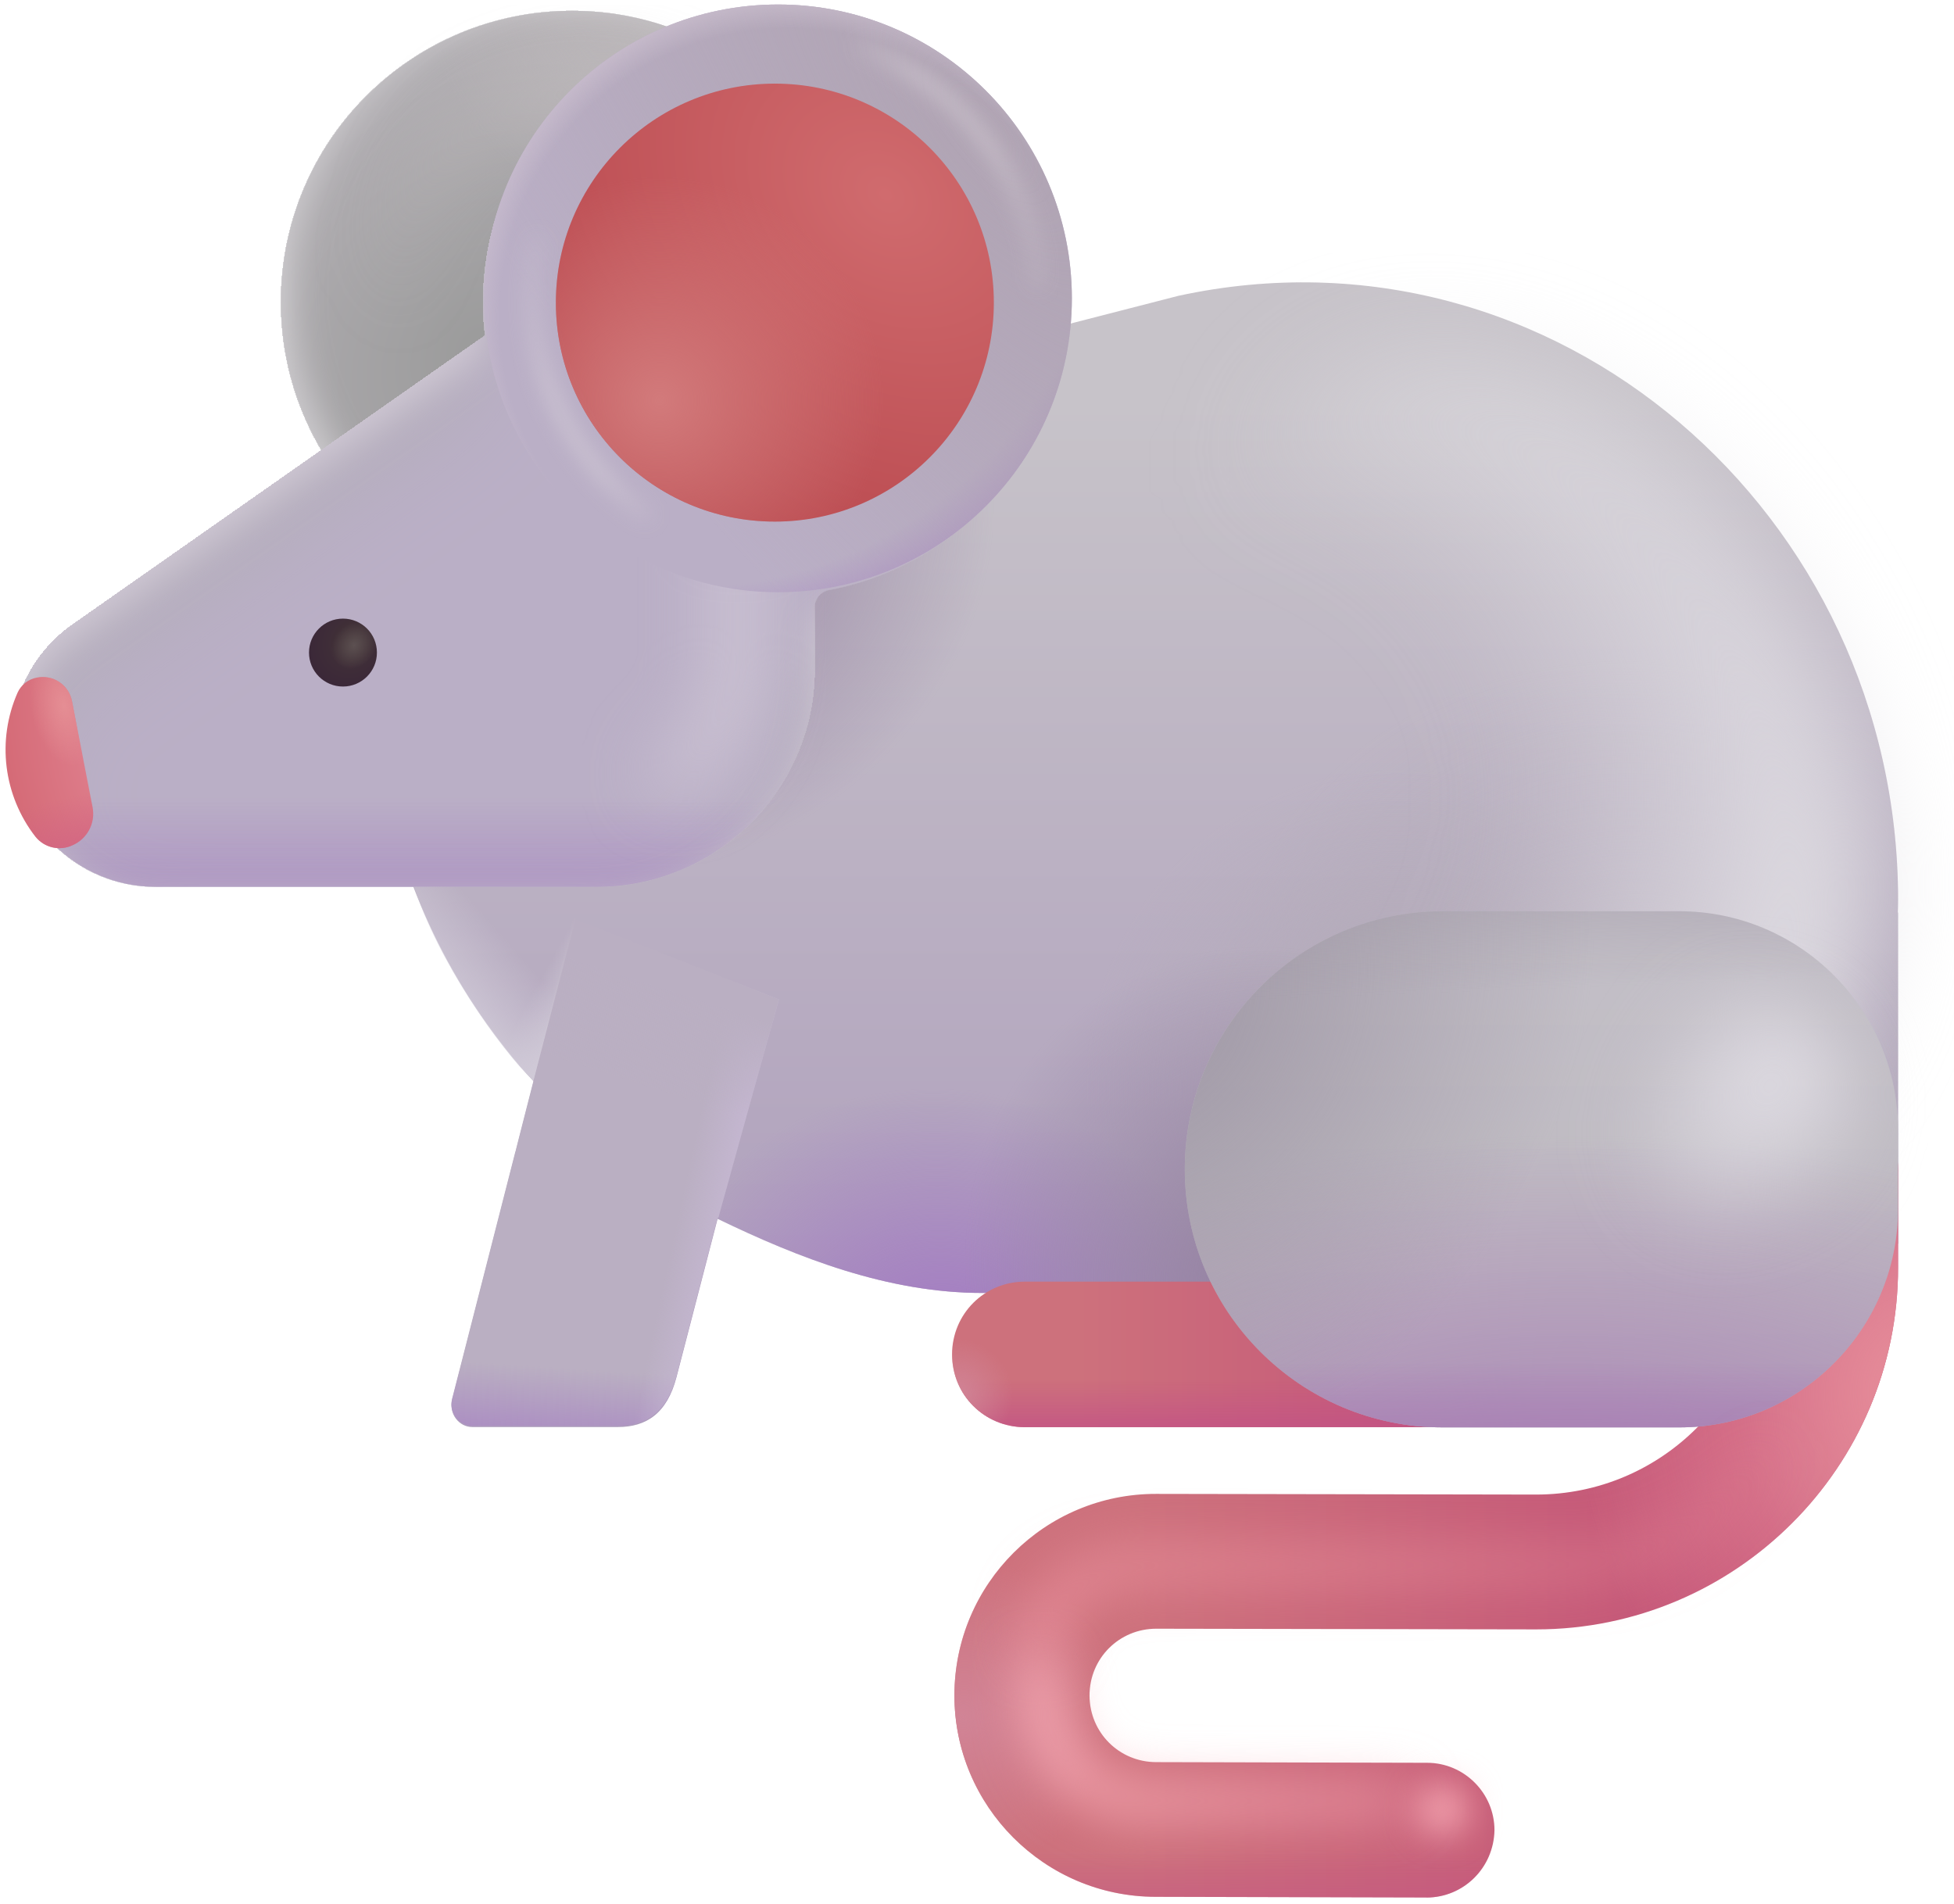
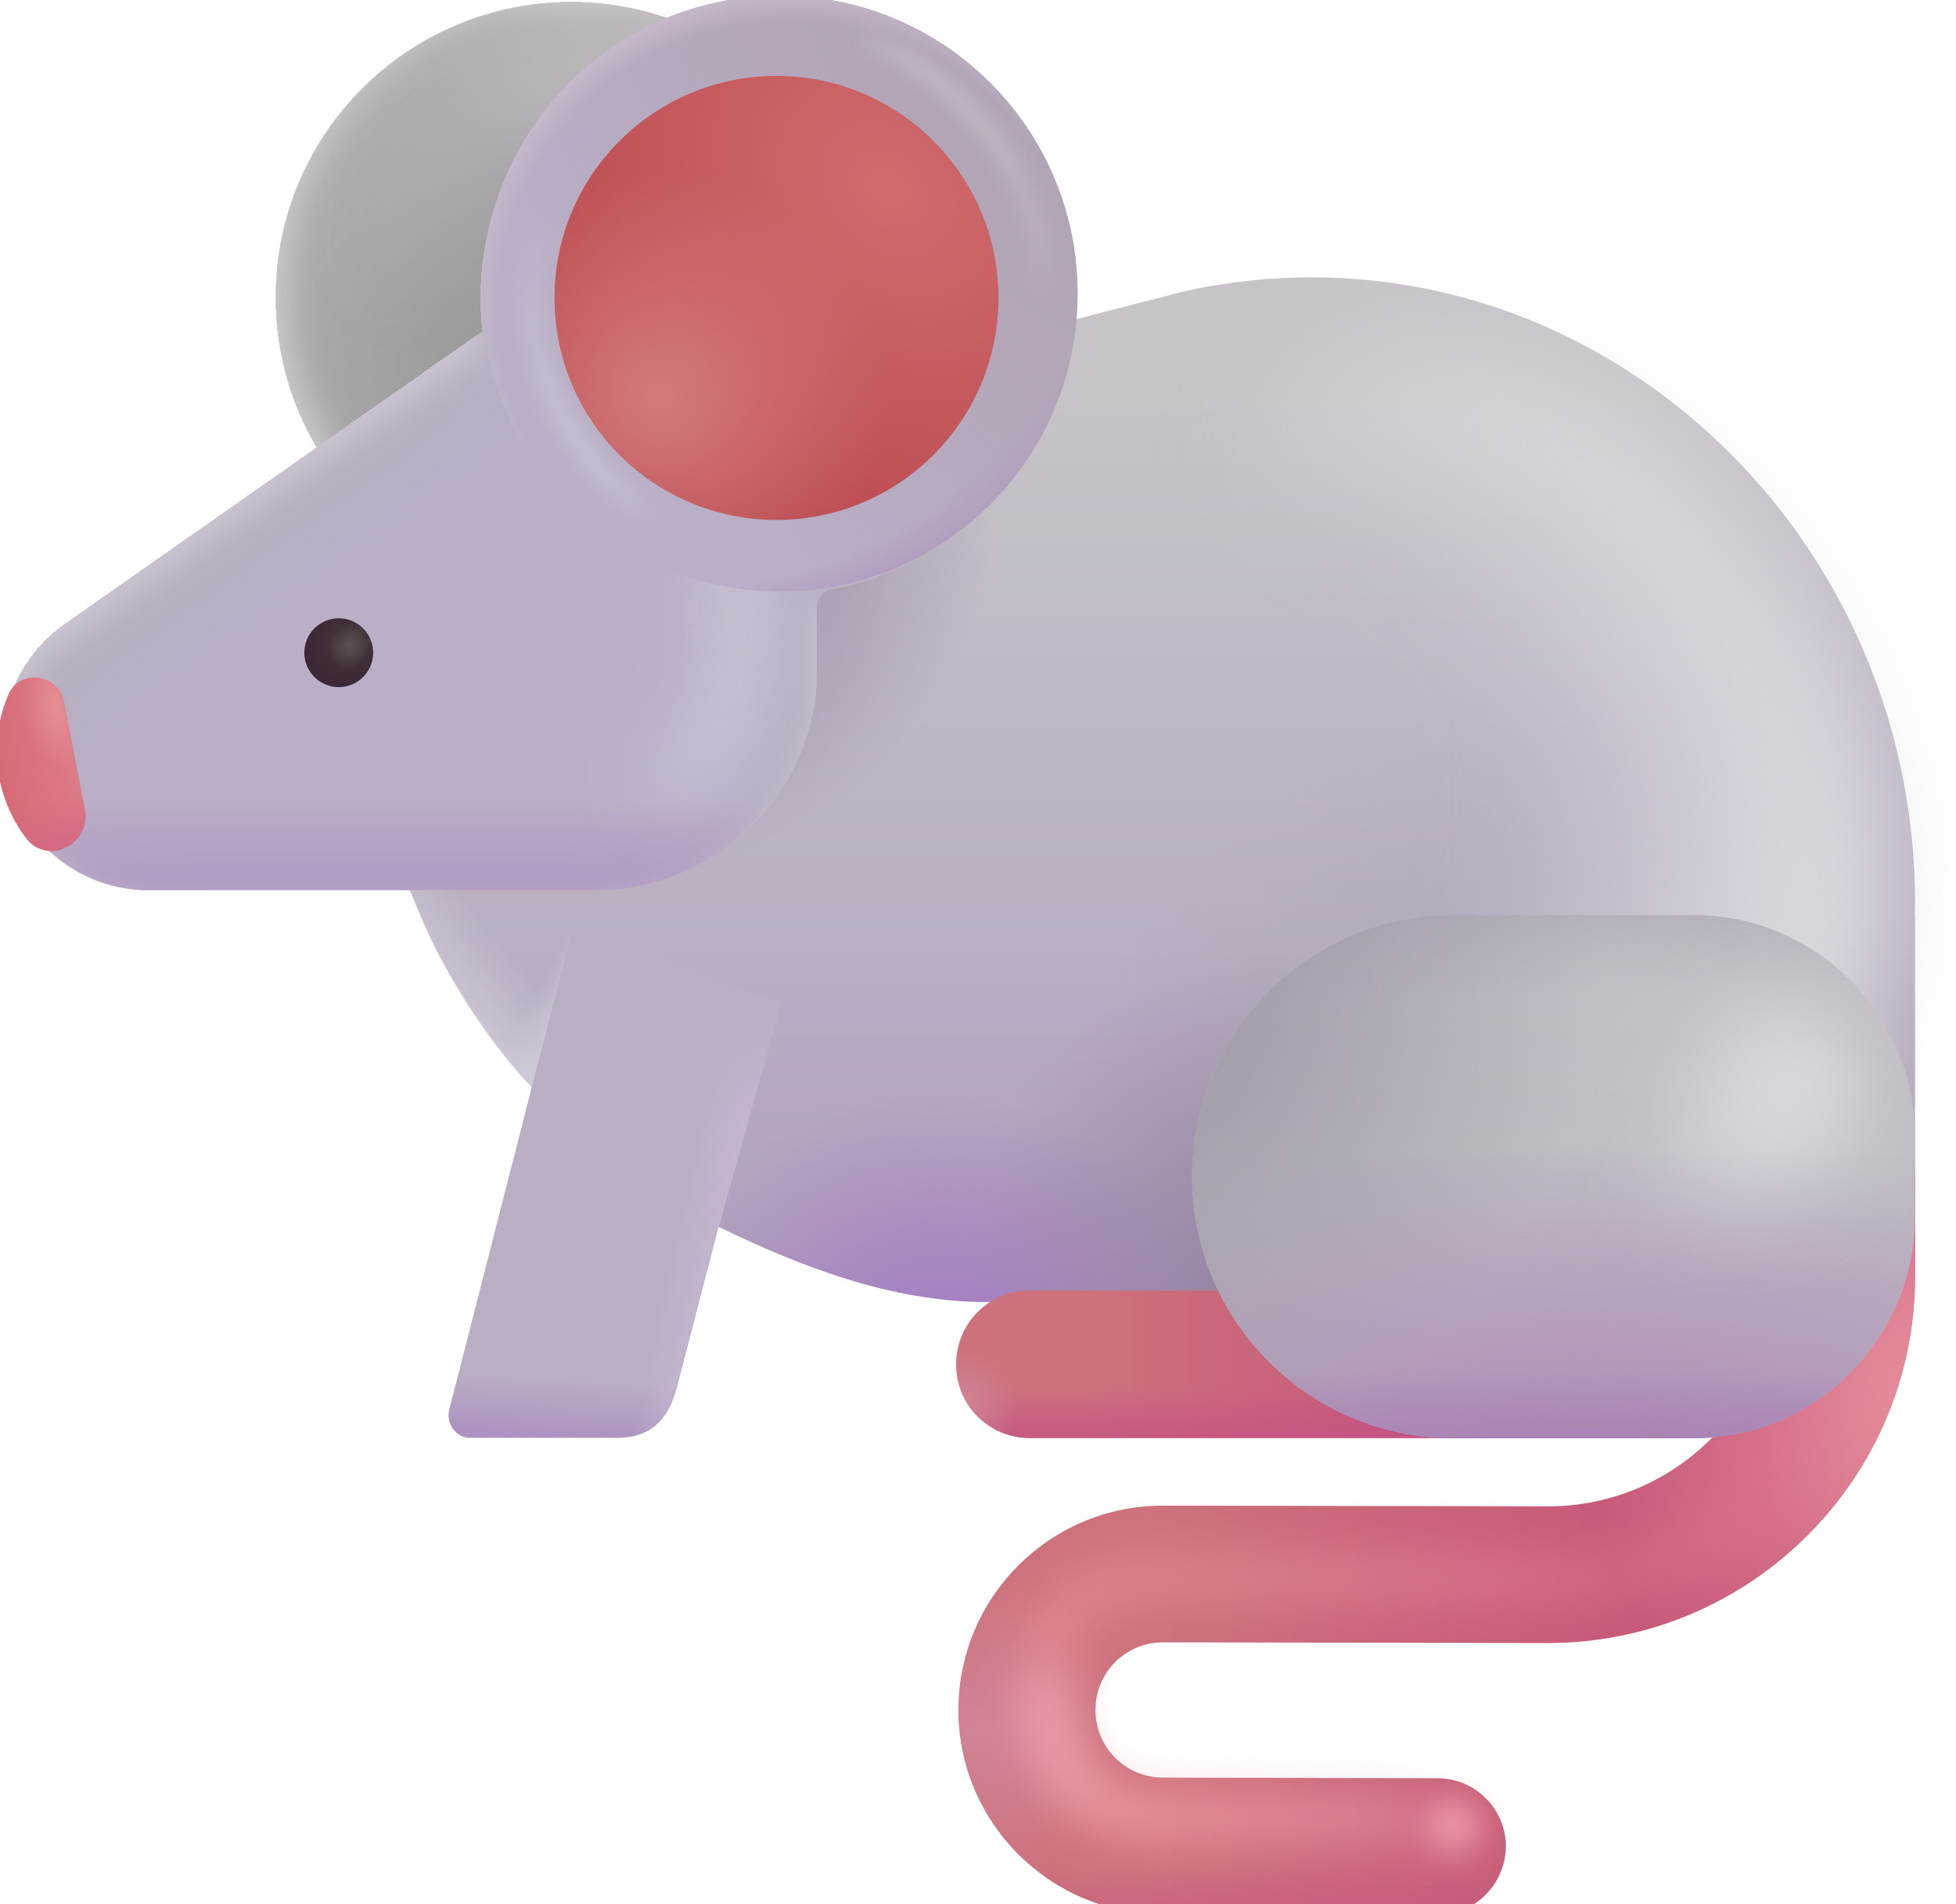
- <svg xmlns="http://www.w3.org/2000/svg" viewBox="1.25 2.37 29.00 28.25">
+ <svg xmlns="http://www.w3.org/2000/svg" viewBox="1.38 2.50 28.64 27.87">
  <g fill="none">
    <path fill="url(#mouse-iDk549b)" d="m6.18 9.99l12.56-3.23c5.59-1.21 10.68 3.24 10.68 8.96q0 .096-.004.193h.004v4.915l-5.293.878v-.174a6 6 0 0 1-.567.027h-7.73c-1.4 0-2.73-.52-3.93-1.1l-.61 2.35c-.14.54-.45.74-.87.74H8.26c-.2 0-.35-.2-.3-.4l1.21-4.73a9.07 9.07 0 0 1-2.22-4.41z" />
    <path fill="url(#mouse-if5PWVd)" d="m6.18 9.99l12.56-3.23c5.59-1.21 10.68 3.24 10.68 8.96q0 .096-.004.193h.004v4.915l-5.293.878v-.174a6 6 0 0 1-.567.027h-7.73c-1.4 0-2.73-.52-3.93-1.1l-.61 2.35c-.14.54-.45.74-.87.74H8.26c-.2 0-.35-.2-.3-.4l1.21-4.73a9.07 9.07 0 0 1-2.22-4.41z" />
    <path fill="url(#mouse-iy1fjTb)" d="m6.18 9.99l12.56-3.23c5.59-1.21 10.68 3.24 10.68 8.96q0 .096-.004.193h.004v4.915l-5.293.878v-.174a6 6 0 0 1-.567.027h-7.73c-1.4 0-2.73-.52-3.93-1.1l-.61 2.35c-.14.54-.45.74-.87.74H8.26c-.2 0-.35-.2-.3-.4l1.21-4.73a9.07 9.07 0 0 1-2.22-4.41z" />
    <path fill="url(#mouse-i4eCU4d)" d="m6.18 9.99l12.56-3.23c5.59-1.21 10.68 3.24 10.68 8.96q0 .096-.004.193h.004v4.915l-5.293.878v-.174a6 6 0 0 1-.567.027h-7.73c-1.4 0-2.73-.52-3.93-1.1l-.61 2.35c-.14.54-.45.74-.87.74H8.26c-.2 0-.35-.2-.3-.4l1.21-4.73a9.07 9.07 0 0 1-2.22-4.41z" />
    <path fill="url(#mouse-iLS2Fve)" d="m6.18 9.99l12.56-3.23c5.59-1.21 10.68 3.24 10.68 8.96q0 .096-.004.193h.004v4.915l-5.293.878v-.174a6 6 0 0 1-.567.027h-7.73c-1.4 0-2.73-.52-3.93-1.1l-.61 2.35c-.14.54-.45.74-.87.74H8.26c-.2 0-.35-.2-.3-.4l1.21-4.73a9.07 9.07 0 0 1-2.22-4.41z" />
    <path fill="url(#mouse-iBi4G1b)" d="m6.18 9.99l12.56-3.23c5.59-1.21 10.68 3.24 10.68 8.96q0 .096-.004.193h.004v4.915l-5.293.878v-.174a6 6 0 0 1-.567.027h-7.73c-1.4 0-2.73-.52-3.93-1.1l-.61 2.35c-.14.54-.45.74-.87.74H8.26c-.2 0-.35-.2-.3-.4l1.21-4.73a9.07 9.07 0 0 1-2.22-4.41z" />
    <g filter="url(#mouse-iE0eJYb)">
      <ellipse cx="24.136" cy="13.364" fill="url(#mouse-io47WJb)" rx="4.113" ry="6.284" transform="rotate(-33.14 24.136 13.364)" />
    </g>
    <g filter="url(#mouse-iUdQzAe)">
      <path fill="url(#mouse-iHVWerd)" d="M9.74 11.171a4.32 4.32 0 1 0 0-8.64a4.32 4.32 0 0 0 0 8.64" />
      <path fill="url(#mouse-iKT4lBd)" d="M9.74 11.171a4.32 4.32 0 1 0 0-8.64a4.32 4.32 0 0 0 0 8.64" />
    </g>
    <g filter="url(#mouse-imCb1mx)">
      <path stroke="url(#mouse-iN5QC3d)" stroke-linecap="round" stroke-width=".5" d="M7.108 7.156c-.084-.541-.007-1.843.968-2.718s2.344-.803 2.906-.657" />
    </g>
    <path fill="url(#mouse-i6ohDxe)" d="M24.02 21.391h-7.56c-.6 0-1.08.48-1.08 1.08s.48 1.08 1.08 1.08h7.56c.6 0 1.08-.48 1.08-1.08s-.48-1.08-1.08-1.08" />
    <path fill="url(#mouse-ifRHJab)" d="M24.02 21.391h-7.56c-.6 0-1.08.48-1.08 1.08s.48 1.08 1.08 1.08h7.56c.6 0 1.08-.48 1.08-1.08s-.48-1.08-1.08-1.08" />
    <path fill="url(#mouse-iA6rc1d)" d="M24.02 21.391h-7.56c-.6 0-1.08.48-1.08 1.08s.48 1.08 1.08 1.08h7.56c.6 0 1.08-.48 1.08-1.08s-.48-1.08-1.08-1.08" />
    <g filter="url(#mouse-irWlNlc)">
      <path fill="#BAAFC6" d="M17.09 6.861c0-2.39-1.94-4.33-4.33-4.33a4.34 4.34 0 0 0-4.34 4.33c0 .17.01.33.03.49l-6.12 4.29c-.57.4-.91 1.05-.91 1.75c0 1.18.96 2.14 2.14 2.14h6.55c1.78 0 3.23-1.45 3.23-3.23v-.922a.26.26 0 0 1 .215-.253a4.35 4.35 0 0 0 3.535-4.265" />
      <path fill="url(#mouse-iA1F4be)" d="M17.09 6.861c0-2.39-1.94-4.33-4.33-4.33a4.34 4.34 0 0 0-4.34 4.33c0 .17.01.33.03.49l-6.12 4.29c-.57.4-.91 1.05-.91 1.75c0 1.18.96 2.14 2.14 2.14h6.55c1.78 0 3.23-1.45 3.23-3.23v-.922a.26.26 0 0 1 .215-.253a4.35 4.35 0 0 0 3.535-4.265" />
    </g>
    <path fill="url(#mouse-ihplz5c)" d="M6.34 12.559a.504.504 0 1 0 0-1.008a.504.504 0 0 0 0 1.008" />
    <path fill="url(#mouse-iCCOEST)" d="M6.34 12.559a.504.504 0 1 0 0-1.008a.504.504 0 0 0 0 1.008" />
    <path fill="url(#mouse-iplK1oc)" d="m22.42 30.531l-4.02-.01a2.99 2.99 0 0 1 .01-5.98l5.64.01c1.86 0 3.37-1.51 3.37-3.37V19.72c0-.55.45-1 1-1s1 .45 1 1v1.462c0 2.96-2.41 5.37-5.37 5.37l-5.64-.01c-.55 0-.99.44-.99.99s.44.99.99.99l4.02.01c.55 0 1 .45 1 1c-.01.56-.46 1-1.01 1" />
    <path fill="url(#mouse-iyu91vi)" d="m22.42 30.531l-4.02-.01a2.99 2.99 0 0 1 .01-5.98l5.64.01c1.86 0 3.37-1.51 3.37-3.37V19.72c0-.55.45-1 1-1s1 .45 1 1v1.462c0 2.96-2.41 5.37-5.37 5.37l-5.64-.01c-.55 0-.99.44-.99.99s.44.99.99.99l4.02.01c.55 0 1 .45 1 1c-.01.56-.46 1-1.01 1" />
    <path fill="url(#mouse-iPG1RFd)" d="m22.42 30.531l-4.02-.01a2.99 2.99 0 0 1 .01-5.98l5.64.01c1.86 0 3.37-1.51 3.37-3.37V19.72c0-.55.45-1 1-1s1 .45 1 1v1.462c0 2.96-2.41 5.37-5.37 5.37l-5.64-.01c-.55 0-.99.44-.99.99s.44.99.99.99l4.02.01c.55 0 1 .45 1 1c-.01.56-.46 1-1.01 1" />
    <path fill="url(#mouse-ifhZMUd)" d="m22.42 30.531l-4.02-.01a2.99 2.99 0 0 1 .01-5.98l5.64.01c1.86 0 3.37-1.51 3.37-3.37V19.72c0-.55.45-1 1-1s1 .45 1 1v1.462c0 2.96-2.41 5.37-5.37 5.37l-5.64-.01c-.55 0-.99.44-.99.99s.44.99.99.99l4.02.01c.55 0 1 .45 1 1c-.01.56-.46 1-1.01 1" />
    <path fill="url(#mouse-iXe0dUb)" d="m22.42 30.531l-4.02-.01a2.99 2.99 0 0 1 .01-5.98l5.64.01c1.86 0 3.37-1.51 3.37-3.37V19.72c0-.55.45-1 1-1s1 .45 1 1v1.462c0 2.96-2.41 5.37-5.37 5.37l-5.64-.01c-.55 0-.99.44-.99.99s.44.99.99.99l4.02.01c.55 0 1 .45 1 1c-.01.56-.46 1-1.01 1" />
    <path fill="url(#mouse-i0iRVBb)" d="M18.834 19.724a3.83 3.83 0 0 1 3.83-3.83h3.506a3.25 3.25 0 0 1 3.25 3.25v1.16a3.25 3.25 0 0 1-3.25 3.25h-3.506a3.83 3.83 0 0 1-3.83-3.83" />
    <path fill="url(#mouse-iyrWq2b)" d="M18.834 19.724a3.83 3.83 0 0 1 3.83-3.83h3.506a3.25 3.25 0 0 1 3.25 3.25v1.16a3.25 3.25 0 0 1-3.25 3.25h-3.506a3.83 3.83 0 0 1-3.83-3.83" />
    <path fill="url(#mouse-iQ0Nyme)" d="M18.834 19.724a3.83 3.83 0 0 1 3.83-3.83h3.506a3.25 3.25 0 0 1 3.25 3.25v1.16a3.25 3.25 0 0 1-3.25 3.25h-3.506a3.83 3.83 0 0 1-3.83-3.83" />
    <path fill="url(#mouse-inXGZXc)" d="M18.834 19.724a3.83 3.83 0 0 1 3.83-3.83h3.506a3.25 3.25 0 0 1 3.25 3.25v1.16a3.25 3.25 0 0 1-3.25 3.25h-3.506a3.83 3.83 0 0 1-3.83-3.83" />
    <path fill="url(#mouse-ij300Hc)" d="M18.834 19.724a3.83 3.83 0 0 1 3.83-3.83h3.506a3.25 3.25 0 0 1 3.25 3.25v1.16a3.25 3.25 0 0 1-3.25 3.25h-3.506a3.83 3.83 0 0 1-3.83-3.83" />
    <path fill="url(#mouse-iDljnvb)" d="M1.776 14.787a2.1 2.1 0 0 1-.264-2.14a.39.39 0 0 1 .283-.22a.44.44 0 0 1 .523.348l.306 1.576a.51.51 0 0 1-.295.562a.456.456 0 0 1-.553-.126" />
    <path fill="url(#mouse-i9ZNV1b)" d="M1.776 14.787a2.1 2.1 0 0 1-.264-2.14a.39.39 0 0 1 .283-.22a.44.44 0 0 1 .523.348l.306 1.576a.51.51 0 0 1-.295.562a.456.456 0 0 1-.553-.126" />
    <path fill="url(#mouse-iCWXbwb)" d="M1.776 14.787a2.1 2.1 0 0 1-.264-2.14a.39.39 0 0 1 .283-.22a.44.44 0 0 1 .523.348l.306 1.576a.51.51 0 0 1-.295.562a.456.456 0 0 1-.553-.126" />
    <path fill="#BAAFC2" d="m8.952 19.254l.218-.853l-.005-.005L9.76 16l3.05 1.203l-.9 3.243l-.01-.005l-.159.613l-.024.087v.002l-.427 1.648c-.14.54-.45.74-.87.74H8.26c-.2 0-.35-.2-.3-.4l.938-3.667l.002-.003z" />
    <path fill="url(#mouse-itp2CCG)" d="m8.952 19.254l.218-.853l-.005-.005L9.76 16l3.05 1.203l-.9 3.243l-.01-.005l-.159.613l-.024.087v.002l-.427 1.648c-.14.54-.45.74-.87.74H8.26c-.2 0-.35-.2-.3-.4l.938-3.667l.002-.003z" />
    <path fill="url(#mouse-ivHEJnd)" d="m8.952 19.254l.218-.853l-.005-.005L9.76 16l3.05 1.203l-.9 3.243l-.01-.005l-.159.613l-.024.087v.002l-.427 1.648c-.14.54-.45.74-.87.74H8.26c-.2 0-.35-.2-.3-.4l.938-3.667l.002-.003z" />
    <path fill="url(#mouse-ixLCR0c)" d="m8.952 19.254l.218-.853l-.005-.005L9.76 16l3.05 1.203l-.9 3.243l-.01-.005l-.159.613l-.024.087v.002l-.427 1.648c-.14.54-.45.74-.87.74H8.26c-.2 0-.35-.2-.3-.4l.938-3.667l.002-.003z" />
    <g filter="url(#mouse-iRkdWBd)">
      <circle cx="26.928" cy="18.906" r="1.938" fill="url(#mouse-iXnduVd)" transform="rotate(7.647 26.928 18.906)" />
    </g>
    <path fill="url(#mouse-ix6YOld)" d="M9.166 18.41c-.512-.492-1.426-1.793-1.77-2.879h1.711l.688.469z" />
    <path fill="url(#mouse-iV7ICMe)" d="M9.166 18.41c-.512-.492-1.426-1.793-1.77-2.879h1.711l.688.469z" />
    <g filter="url(#mouse-iatM9Yb)">
      <path stroke="url(#mouse-idac7de)" stroke-linecap="round" stroke-width=".6" d="M12.201 10.418v1.723a2 2 0 0 1-.936 1.694l-.072.044" />
    </g>
    <circle cx="12.797" cy="6.798" r="4.361" fill="#BAAFC6" />
    <circle cx="12.797" cy="6.798" r="4.361" fill="url(#mouse-ic6HfPg)" />
    <circle cx="12.797" cy="6.798" r="4.361" fill="url(#mouse-iTHSDub)" />
    <circle cx="12.797" cy="6.798" r="4.361" fill="url(#mouse-iVUXeid)" />
    <path fill="url(#mouse-iwsogTd)" d="M12.75 10.111a3.25 3.25 0 1 0 0-6.5a3.25 3.25 0 0 0 0 6.5" />
    <path fill="url(#mouse-iGISoAd)" d="M12.75 10.111a3.25 3.25 0 1 0 0-6.5a3.25 3.25 0 0 0 0 6.5" />
    <g filter="url(#mouse-iwd8vod)">
      <path stroke="url(#mouse-ij26cRd)" stroke-linecap="round" stroke-width=".1" d="M9.232 5.938c-.218.78-.2 2.693 1.626 4.093" />
    </g>
    <g filter="url(#mouse-ipzYrKe)">
      <path stroke="url(#mouse-iNN8vwc)" stroke-linecap="round" stroke-width=".1" d="M16.649 6.584c.009-.81-.504-2.653-2.63-3.533" />
    </g>
    <g filter="url(#mouse-igtnklc)">
      <path stroke="url(#mouse-i1IF60c)" stroke-linecap="round" stroke-width=".5" d="M16.686 26.75c0-.385.33-1.156 1.656-1.156h6.203c.672.031 2.066-.4 2.953-1.625" />
    </g>
    <g filter="url(#mouse-i4SfqMe)">
      <path stroke="url(#mouse-ipYRfpc)" stroke-linecap="round" stroke-width=".5" d="M16.686 27.166c0 1.047.393 1.938 1.718 1.938h3.579" />
    </g>
    <g filter="url(#mouse-ihH8Hyo)">
      <circle cx="22.662" cy="29.229" r=".391" fill="#FDB1BB" fill-opacity=".75" />
    </g>
    <defs>
      <radialGradient id="mouse-if5PWVd" cx="0" cy="0" r="1" gradientTransform="rotate(-126.469 17.717 3.05)scale(7.15017 6.67845)" gradientUnits="userSpaceOnUse">
        <stop stop-color="#B3ABB8" />
        <stop offset="1" stop-color="#B3ABB8" stop-opacity="0" />
      </radialGradient>
      <radialGradient id="mouse-iy1fjTb" cx="0" cy="0" r="1" gradientTransform="matrix(-4.625 -.21876 .2243 -4.7424 21.983 18.518)" gradientUnits="userSpaceOnUse">
        <stop stop-color="#B3ABB8" />
        <stop offset="1" stop-color="#B3ABB8" stop-opacity="0" />
      </radialGradient>
      <radialGradient id="mouse-i4eCU4d" cx="0" cy="0" r="1" gradientTransform="matrix(1.78125 -3.84375 4.08343 1.89232 15.295 22.8)" gradientUnits="userSpaceOnUse">
        <stop offset=".216" stop-color="#A47EC2" />
        <stop offset="1" stop-color="#A47EC2" stop-opacity="0" />
      </radialGradient>
      <radialGradient id="mouse-iLS2Fve" cx="0" cy="0" r="1" gradientTransform="rotate(150.068 7.347 13.566)scale(4.75986 5.37614)" gradientUnits="userSpaceOnUse">
        <stop stop-color="#907C9D" />
        <stop offset="1" stop-color="#907C9D" stop-opacity="0" />
      </radialGradient>
      <radialGradient id="mouse-iBi4G1b" cx="0" cy="0" r="1" gradientTransform="matrix(2.3125 4.25 -4.80027 2.61191 10.67 10.406)" gradientUnits="userSpaceOnUse">
        <stop stop-color="#907C9D" />
        <stop offset="1" stop-color="#907C9D" stop-opacity="0" />
      </radialGradient>
      <radialGradient id="mouse-io47WJb" cx="0" cy="0" r="1" gradientTransform="matrix(11.4522 3.22232 -2.6244 9.32714 17.567 10.842)" gradientUnits="userSpaceOnUse">
        <stop offset=".521" stop-color="#E3E1E6" stop-opacity="0" />
        <stop offset="1" stop-color="#E3E1E6" />
      </radialGradient>
      <radialGradient id="mouse-iHVWerd" cx="0" cy="0" r="1" gradientTransform="matrix(-2.90624 -2.03127 2.6545 -3.79793 8.326 7.531)" gradientUnits="userSpaceOnUse">
        <stop stop-color="#9B9B9B" />
        <stop offset="1" stop-color="#B0ADB1" />
      </radialGradient>
      <radialGradient id="mouse-iKT4lBd" cx="0" cy="0" r="1" gradientTransform="rotate(116.86 5.256 4.457)scale(4.13343)" gradientUnits="userSpaceOnUse">
        <stop stop-color="#C0BBBD" />
        <stop offset="1" stop-color="#C0BBBD" stop-opacity="0" />
      </radialGradient>
      <radialGradient id="mouse-iA6rc1d" cx="0" cy="0" r="1" gradientTransform="matrix(1.29688 -.70313 .72263 1.33285 15.467 23.063)" gradientUnits="userSpaceOnUse">
        <stop stop-color="#D18496" />
        <stop offset=".546" stop-color="#D18496" stop-opacity="0" />
      </radialGradient>
      <radialGradient id="mouse-ihplz5c" cx="0" cy="0" r="1" gradientTransform="matrix(-.4093 .5667 -.50524 -.3649 6.49 11.893)" gradientUnits="userSpaceOnUse">
        <stop offset=".006" stop-color="#433437" />
        <stop offset="1" stop-color="#3B2838" />
      </radialGradient>
      <radialGradient id="mouse-iCCOEST" cx="0" cy="0" r="1" gradientTransform="rotate(126.384 .234 7.618)scale(.37152 .31318)" gradientUnits="userSpaceOnUse">
        <stop stop-color="#5C5051" />
        <stop offset="1" stop-color="#5C5051" stop-opacity="0" />
      </radialGradient>
      <radialGradient id="mouse-iPG1RFd" cx="0" cy="0" r="1" gradientTransform="matrix(1.8679 -3.84524 3.70693 1.8007 15.546 27.859)" gradientUnits="userSpaceOnUse">
        <stop stop-color="#D18496" />
        <stop offset=".546" stop-color="#D18496" stop-opacity="0" />
      </radialGradient>
      <radialGradient id="mouse-ifhZMUd" cx="0" cy="0" r="1" gradientTransform="rotate(-180 15.757 11.687)scale(4.375)" gradientUnits="userSpaceOnUse">
        <stop stop-color="#D18496" />
        <stop offset="1" stop-color="#D18496" stop-opacity="0" />
      </radialGradient>
      <radialGradient id="mouse-iXe0dUb" cx="0" cy="0" r="1" gradientTransform="matrix(-5.15625 0 0 -6.11111 29.764 23.031)" gradientUnits="userSpaceOnUse">
        <stop stop-color="#E88E9A" />
        <stop offset="1" stop-color="#E88E9A" stop-opacity="0" />
      </radialGradient>
      <radialGradient id="mouse-iyrWq2b" cx="0" cy="0" r="1" gradientTransform="matrix(0 -5.84375 12.2175 0 24.576 25.063)" gradientUnits="userSpaceOnUse">
        <stop stop-color="#A980B5" />
        <stop offset="1" stop-color="#A980B5" stop-opacity="0" />
      </radialGradient>
      <radialGradient id="mouse-inXGZXc" cx="0" cy="0" r="1" gradientTransform="matrix(5.21877 3.62498 -4.33468 6.2405 18.138 17.312)" gradientUnits="userSpaceOnUse">
        <stop stop-color="#9E96A4" />
        <stop offset="1" stop-color="#9E96A4" stop-opacity="0" />
      </radialGradient>
      <radialGradient id="mouse-iDljnvb" cx="0" cy="0" r="1" gradientTransform="matrix(-1.20313 .25782 -.67959 -3.17134 2.623 13.695)" gradientUnits="userSpaceOnUse">
        <stop stop-color="#DE7D8B" />
        <stop offset="1" stop-color="#D56B77" />
      </radialGradient>
      <radialGradient id="mouse-iCWXbwb" cx="0" cy="0" r="1" gradientTransform="matrix(.19531 1.01562 -.55519 .10677 2.201 12.844)" gradientUnits="userSpaceOnUse">
        <stop stop-color="#E58E94" />
        <stop offset=".877" stop-color="#E58E94" stop-opacity="0" />
      </radialGradient>
      <radialGradient id="mouse-iXnduVd" cx="0" cy="0" r="1" gradientTransform="matrix(-2.0625 2.75 -1.875 -1.40625 27.49 18.375)" gradientUnits="userSpaceOnUse">
        <stop stop-color="#E2DFE6" />
        <stop offset=".809" stop-color="#E2DFE6" stop-opacity="0" />
      </radialGradient>
      <radialGradient id="mouse-ic6HfPg" cx="0" cy="0" r="1" gradientTransform="matrix(4.79224 4.76133 -5.27221 5.30644 12.042 5.347)" gradientUnits="userSpaceOnUse">
        <stop offset=".803" stop-color="#A47EC2" stop-opacity="0" />
        <stop offset="1" stop-color="#A47EC2" />
      </radialGradient>
      <radialGradient id="mouse-iTHSDub" cx="0" cy="0" r="1" gradientTransform="matrix(-5.37969 4.32847 -10.21312 -12.69349 15.907 4.265)" gradientUnits="userSpaceOnUse">
        <stop stop-color="#B0A4B3" />
        <stop offset="1" stop-color="#B0A4B3" stop-opacity="0" />
      </radialGradient>
      <radialGradient id="mouse-iVUXeid" cx="0" cy="0" r="1" gradientTransform="matrix(-4.56438 -2.00001 1.97787 -4.51385 13 7.11)" gradientUnits="userSpaceOnUse">
        <stop offset=".873" stop-color="#CEC2D1" stop-opacity="0" />
        <stop offset="1" stop-color="#CEC2D1" />
      </radialGradient>
      <radialGradient id="mouse-iwsogTd" cx="0" cy="0" r="1" gradientTransform="matrix(-3.90622 4.34378 -5.58397 -5.02148 14.389 5.25)" gradientUnits="userSpaceOnUse">
        <stop stop-color="#D06B6E" />
        <stop offset="1" stop-color="#B7454B" />
      </radialGradient>
      <radialGradient id="mouse-iGISoAd" cx="0" cy="0" r="1" gradientTransform="rotate(-40.426 16.81 -10.843)scale(3.32515)" gradientUnits="userSpaceOnUse">
        <stop stop-color="#D27A7B" />
        <stop offset="1" stop-color="#D27A7B" stop-opacity="0" />
      </radialGradient>
      <linearGradient id="mouse-iDk549b" x1="18.483" x2="18.483" y1="8.344" y2="23.549" gradientUnits="userSpaceOnUse">
        <stop stop-color="#C7C3C9" />
        <stop offset="1" stop-color="#AC9BBB" />
      </linearGradient>
      <linearGradient id="mouse-iN5QC3d" x1="10.545" x2="7.248" y1="3.692" y2="7.25" gradientUnits="userSpaceOnUse">
        <stop stop-color="#C0BBBD" />
        <stop offset="1" stop-color="#C0BBBD" stop-opacity="0" />
      </linearGradient>
      <linearGradient id="mouse-i6ohDxe" x1="17.233" x2="25.1" y1="22.471" y2="22.471" gradientUnits="userSpaceOnUse">
        <stop stop-color="#CD717C" />
        <stop offset="1" stop-color="#C14B76" />
      </linearGradient>
      <linearGradient id="mouse-ifRHJab" x1="20.24" x2="20.24" y1="23.734" y2="22.828" gradientUnits="userSpaceOnUse">
        <stop stop-color="#C35385" />
        <stop offset="1" stop-color="#C35385" stop-opacity="0" />
      </linearGradient>
      <linearGradient id="mouse-iA1F4be" x1="8.767" x2="8.767" y1="16.719" y2="13.719" gradientUnits="userSpaceOnUse">
        <stop stop-color="#A47EC2" />
        <stop offset=".843" stop-color="#A47EC2" stop-opacity="0" />
      </linearGradient>
      <linearGradient id="mouse-iplK1oc" x1="18.088" x2="29.42" y1="24.625" y2="24.625" gradientUnits="userSpaceOnUse">
        <stop stop-color="#CD717C" />
        <stop offset="1" stop-color="#C14B76" />
      </linearGradient>
      <linearGradient id="mouse-iyu91vi" x1="22.42" x2="22.42" y1="31.533" y2="29.844" gradientUnits="userSpaceOnUse">
        <stop stop-color="#C35385" />
        <stop offset="1" stop-color="#C35385" stop-opacity="0" />
      </linearGradient>
      <linearGradient id="mouse-i0iRVBb" x1="21.045" x2="21.045" y1="23.553" y2="15.281" gradientUnits="userSpaceOnUse">
        <stop stop-color="#BBB7BE" />
        <stop offset="1" stop-color="#C4C0C8" />
      </linearGradient>
      <linearGradient id="mouse-iQ0Nyme" x1="24.576" x2="24.576" y1="23.969" y2="20.281" gradientUnits="userSpaceOnUse">
        <stop offset=".016" stop-color="#A980B5" />
        <stop offset=".376" stop-color="#A980B5" stop-opacity="0" />
      </linearGradient>
      <linearGradient id="mouse-ij300Hc" x1="22.889" x2="23.014" y1="13.656" y2="17.094" gradientUnits="userSpaceOnUse">
        <stop stop-color="#9E96A4" />
        <stop offset="1" stop-color="#9E96A4" stop-opacity="0" />
      </linearGradient>
      <linearGradient id="mouse-i9ZNV1b" x1="2.311" x2="2.084" y1="15.227" y2="14.242" gradientUnits="userSpaceOnUse">
        <stop stop-color="#D26483" />
        <stop offset="1" stop-color="#D26483" stop-opacity="0" />
      </linearGradient>
      <linearGradient id="mouse-itp2CCG" x1="9.733" x2="9.858" y1="24.563" y2="22.688" gradientUnits="userSpaceOnUse">
        <stop offset=".216" stop-color="#A47EC2" />
        <stop offset="1" stop-color="#A47EC2" stop-opacity="0" />
      </linearGradient>
      <linearGradient id="mouse-ivHEJnd" x1="11.795" x2="10.795" y1="23.031" y2="22.813" gradientUnits="userSpaceOnUse">
        <stop stop-color="#C9BAD7" />
        <stop offset="1" stop-color="#C9BAD7" stop-opacity="0" />
      </linearGradient>
      <linearGradient id="mouse-ixLCR0c" x1="12.857" x2="12.412" y1="17.602" y2="18.992" gradientUnits="userSpaceOnUse">
        <stop stop-color="#BAAFC2" />
        <stop offset="1" stop-color="#BAAFC2" stop-opacity="0" />
      </linearGradient>
      <linearGradient id="mouse-ix6YOld" x1="9.654" x2="9.029" y1="17.688" y2="17.344" gradientUnits="userSpaceOnUse">
        <stop stop-color="#D1CBD8" />
        <stop offset="1" stop-color="#D1CBD8" stop-opacity="0" />
      </linearGradient>
      <linearGradient id="mouse-iV7ICMe" x1="8.232" x2="9.264" y1="17.797" y2="16.875" gradientUnits="userSpaceOnUse">
        <stop stop-color="#D1CBD8" />
        <stop offset="1" stop-color="#D1CBD8" stop-opacity="0" />
      </linearGradient>
      <linearGradient id="mouse-idac7de" x1="11.826" x2="9.404" y1="12.797" y2="16.578" gradientUnits="userSpaceOnUse">
        <stop stop-color="#D3CBD9" />
        <stop offset="1" stop-color="#D3CBD9" stop-opacity="0" />
      </linearGradient>
      <linearGradient id="mouse-ij26cRd" x1="11.295" x2="7.764" y1="10.031" y2="8.702" gradientUnits="userSpaceOnUse">
        <stop stop-color="#DED8DE" stop-opacity="0" />
        <stop offset=".333" stop-color="#DED8DE" />
        <stop offset=".651" stop-color="#DED8DE" />
        <stop offset="1" stop-color="#DED8DE" stop-opacity="0" />
      </linearGradient>
      <linearGradient id="mouse-iNN8vwc" x1="13.597" x2="17.351" y1="3.164" y2="3.534" gradientUnits="userSpaceOnUse">
        <stop stop-color="#DED8DE" stop-opacity="0" />
        <stop offset=".333" stop-color="#DED8DE" />
        <stop offset=".651" stop-color="#DED8DE" />
        <stop offset="1" stop-color="#DED8DE" stop-opacity="0" />
      </linearGradient>
      <linearGradient id="mouse-i1IF60c" x1="17.045" x2="21.116" y1="26.469" y2="19.373" gradientUnits="userSpaceOnUse">
        <stop stop-color="#E88E9A" />
        <stop offset="1" stop-color="#E88E9A" stop-opacity="0" />
      </linearGradient>
      <linearGradient id="mouse-ipYRfpc" x1="17.108" x2="21.179" y1="28.229" y2="35.324" gradientUnits="userSpaceOnUse">
        <stop stop-color="#FDB1BB" />
        <stop offset="1" stop-color="#E88E9A" stop-opacity="0" />
      </linearGradient>
      <filter id="mouse-iE0eJYb" width="12.729" height="14.447" x="17.771" y="6.14" color-interpolation-filters="sRGB" filterUnits="userSpaceOnUse">
        <feFlood flood-opacity="0" result="BackgroundImageFix" />
        <feBlend in="SourceGraphic" in2="BackgroundImageFix" result="shape" />
        <feGaussianBlur result="effect1_foregroundBlur_28327_3693" stdDeviation=".75" />
      </filter>
      <filter id="mouse-iUdQzAe" width="8.79" height="8.74" x="5.42" y="2.431" color-interpolation-filters="sRGB" filterUnits="userSpaceOnUse">
        <feFlood flood-opacity="0" result="BackgroundImageFix" />
        <feBlend in="SourceGraphic" in2="BackgroundImageFix" result="shape" />
        <feColorMatrix in="SourceAlpha" result="hardAlpha" values="0 0 0 0 0 0 0 0 0 0 0 0 0 0 0 0 0 0 127 0" />
        <feOffset dx=".15" dy="-.1" />
        <feGaussianBlur stdDeviation=".25" />
        <feComposite in2="hardAlpha" k2="-1" k3="1" operator="arithmetic" />
        <feColorMatrix values="0 0 0 0 0.804 0 0 0 0 0.796 0 0 0 0 0.808 0 0 0 1 0" />
        <feBlend in2="shape" result="effect1_innerShadow_28327_3693" />
      </filter>
      <filter id="mouse-imCb1mx" width="6.4" height="5.964" x="5.833" y="2.442" color-interpolation-filters="sRGB" filterUnits="userSpaceOnUse">
        <feFlood flood-opacity="0" result="BackgroundImageFix" />
        <feBlend in="SourceGraphic" in2="BackgroundImageFix" result="shape" />
        <feGaussianBlur result="effect1_foregroundBlur_28327_3693" stdDeviation=".5" />
      </filter>
      <filter id="mouse-irWlNlc" width="15.67" height="13.75" x="1.42" y="2.531" color-interpolation-filters="sRGB" filterUnits="userSpaceOnUse">
        <feFlood flood-opacity="0" result="BackgroundImageFix" />
        <feBlend in="SourceGraphic" in2="BackgroundImageFix" result="shape" />
        <feColorMatrix in="SourceAlpha" result="hardAlpha" values="0 0 0 0 0 0 0 0 0 0 0 0 0 0 0 0 0 0 127 0" />
        <feOffset dy=".75" />
        <feGaussianBlur stdDeviation=".75" />
        <feComposite in2="hardAlpha" k2="-1" k3="1" operator="arithmetic" />
        <feColorMatrix values="0 0 0 0 0.702 0 0 0 0 0.682 0 0 0 0 0.725 0 0 0 1 0" />
        <feBlend in2="shape" result="effect1_innerShadow_28327_3693" />
        <feColorMatrix in="SourceAlpha" result="hardAlpha" values="0 0 0 0 0 0 0 0 0 0 0 0 0 0 0 0 0 0 127 0" />
        <feOffset dy=".25" />
        <feGaussianBlur stdDeviation=".25" />
        <feComposite in2="hardAlpha" k2="-1" k3="1" operator="arithmetic" />
        <feColorMatrix values="0 0 0 0 0.81 0 0 0 0 0.781 0 0 0 0 0.829 0 0 0 1 0" />
        <feBlend in2="effect1_innerShadow_28327_3693" result="effect2_innerShadow_28327_3693" />
      </filter>
      <filter id="mouse-iRkdWBd" width="5.875" height="5.875" x="23.99" y="15.969" color-interpolation-filters="sRGB" filterUnits="userSpaceOnUse">
        <feFlood flood-opacity="0" result="BackgroundImageFix" />
        <feBlend in="SourceGraphic" in2="BackgroundImageFix" result="shape" />
        <feGaussianBlur result="effect1_foregroundBlur_28327_3693" stdDeviation=".5" />
      </filter>
      <filter id="mouse-iatM9Yb" width="3.608" height="6.061" x="9.893" y="9.118" color-interpolation-filters="sRGB" filterUnits="userSpaceOnUse">
        <feFlood flood-opacity="0" result="BackgroundImageFix" />
        <feBlend in="SourceGraphic" in2="BackgroundImageFix" result="shape" />
        <feGaussianBlur result="effect1_foregroundBlur_28327_3693" stdDeviation=".5" />
      </filter>
      <filter id="mouse-iwd8vod" width="2.42" height="4.794" x="8.788" y="5.587" color-interpolation-filters="sRGB" filterUnits="userSpaceOnUse">
        <feFlood flood-opacity="0" result="BackgroundImageFix" />
        <feBlend in="SourceGraphic" in2="BackgroundImageFix" result="shape" />
        <feGaussianBlur result="effect1_foregroundBlur_28327_3693" stdDeviation=".15" />
      </filter>
      <filter id="mouse-ipzYrKe" width="3.329" height="4.234" x="13.669" y="2.701" color-interpolation-filters="sRGB" filterUnits="userSpaceOnUse">
        <feFlood flood-opacity="0" result="BackgroundImageFix" />
        <feBlend in="SourceGraphic" in2="BackgroundImageFix" result="shape" />
        <feGaussianBlur result="effect1_foregroundBlur_28327_3693" stdDeviation=".15" />
      </filter>
      <filter id="mouse-igtnklc" width="12.813" height="4.781" x="15.686" y="22.969" color-interpolation-filters="sRGB" filterUnits="userSpaceOnUse">
        <feFlood flood-opacity="0" result="BackgroundImageFix" />
        <feBlend in="SourceGraphic" in2="BackgroundImageFix" result="shape" />
        <feGaussianBlur result="effect1_foregroundBlur_28327_3693" stdDeviation=".375" />
      </filter>
      <filter id="mouse-i4SfqMe" width="7.297" height="3.938" x="15.686" y="26.166" color-interpolation-filters="sRGB" filterUnits="userSpaceOnUse">
        <feFlood flood-opacity="0" result="BackgroundImageFix" />
        <feBlend in="SourceGraphic" in2="BackgroundImageFix" result="shape" />
        <feGaussianBlur result="effect1_foregroundBlur_28327_3693" stdDeviation=".375" />
      </filter>
      <filter id="mouse-ihH8Hyo" width="1.781" height="1.781" x="21.771" y="28.338" color-interpolation-filters="sRGB" filterUnits="userSpaceOnUse">
        <feFlood flood-opacity="0" result="BackgroundImageFix" />
        <feBlend in="SourceGraphic" in2="BackgroundImageFix" result="shape" />
        <feGaussianBlur result="effect1_foregroundBlur_28327_3693" stdDeviation=".25" />
      </filter>
    </defs>
  </g>
</svg>
